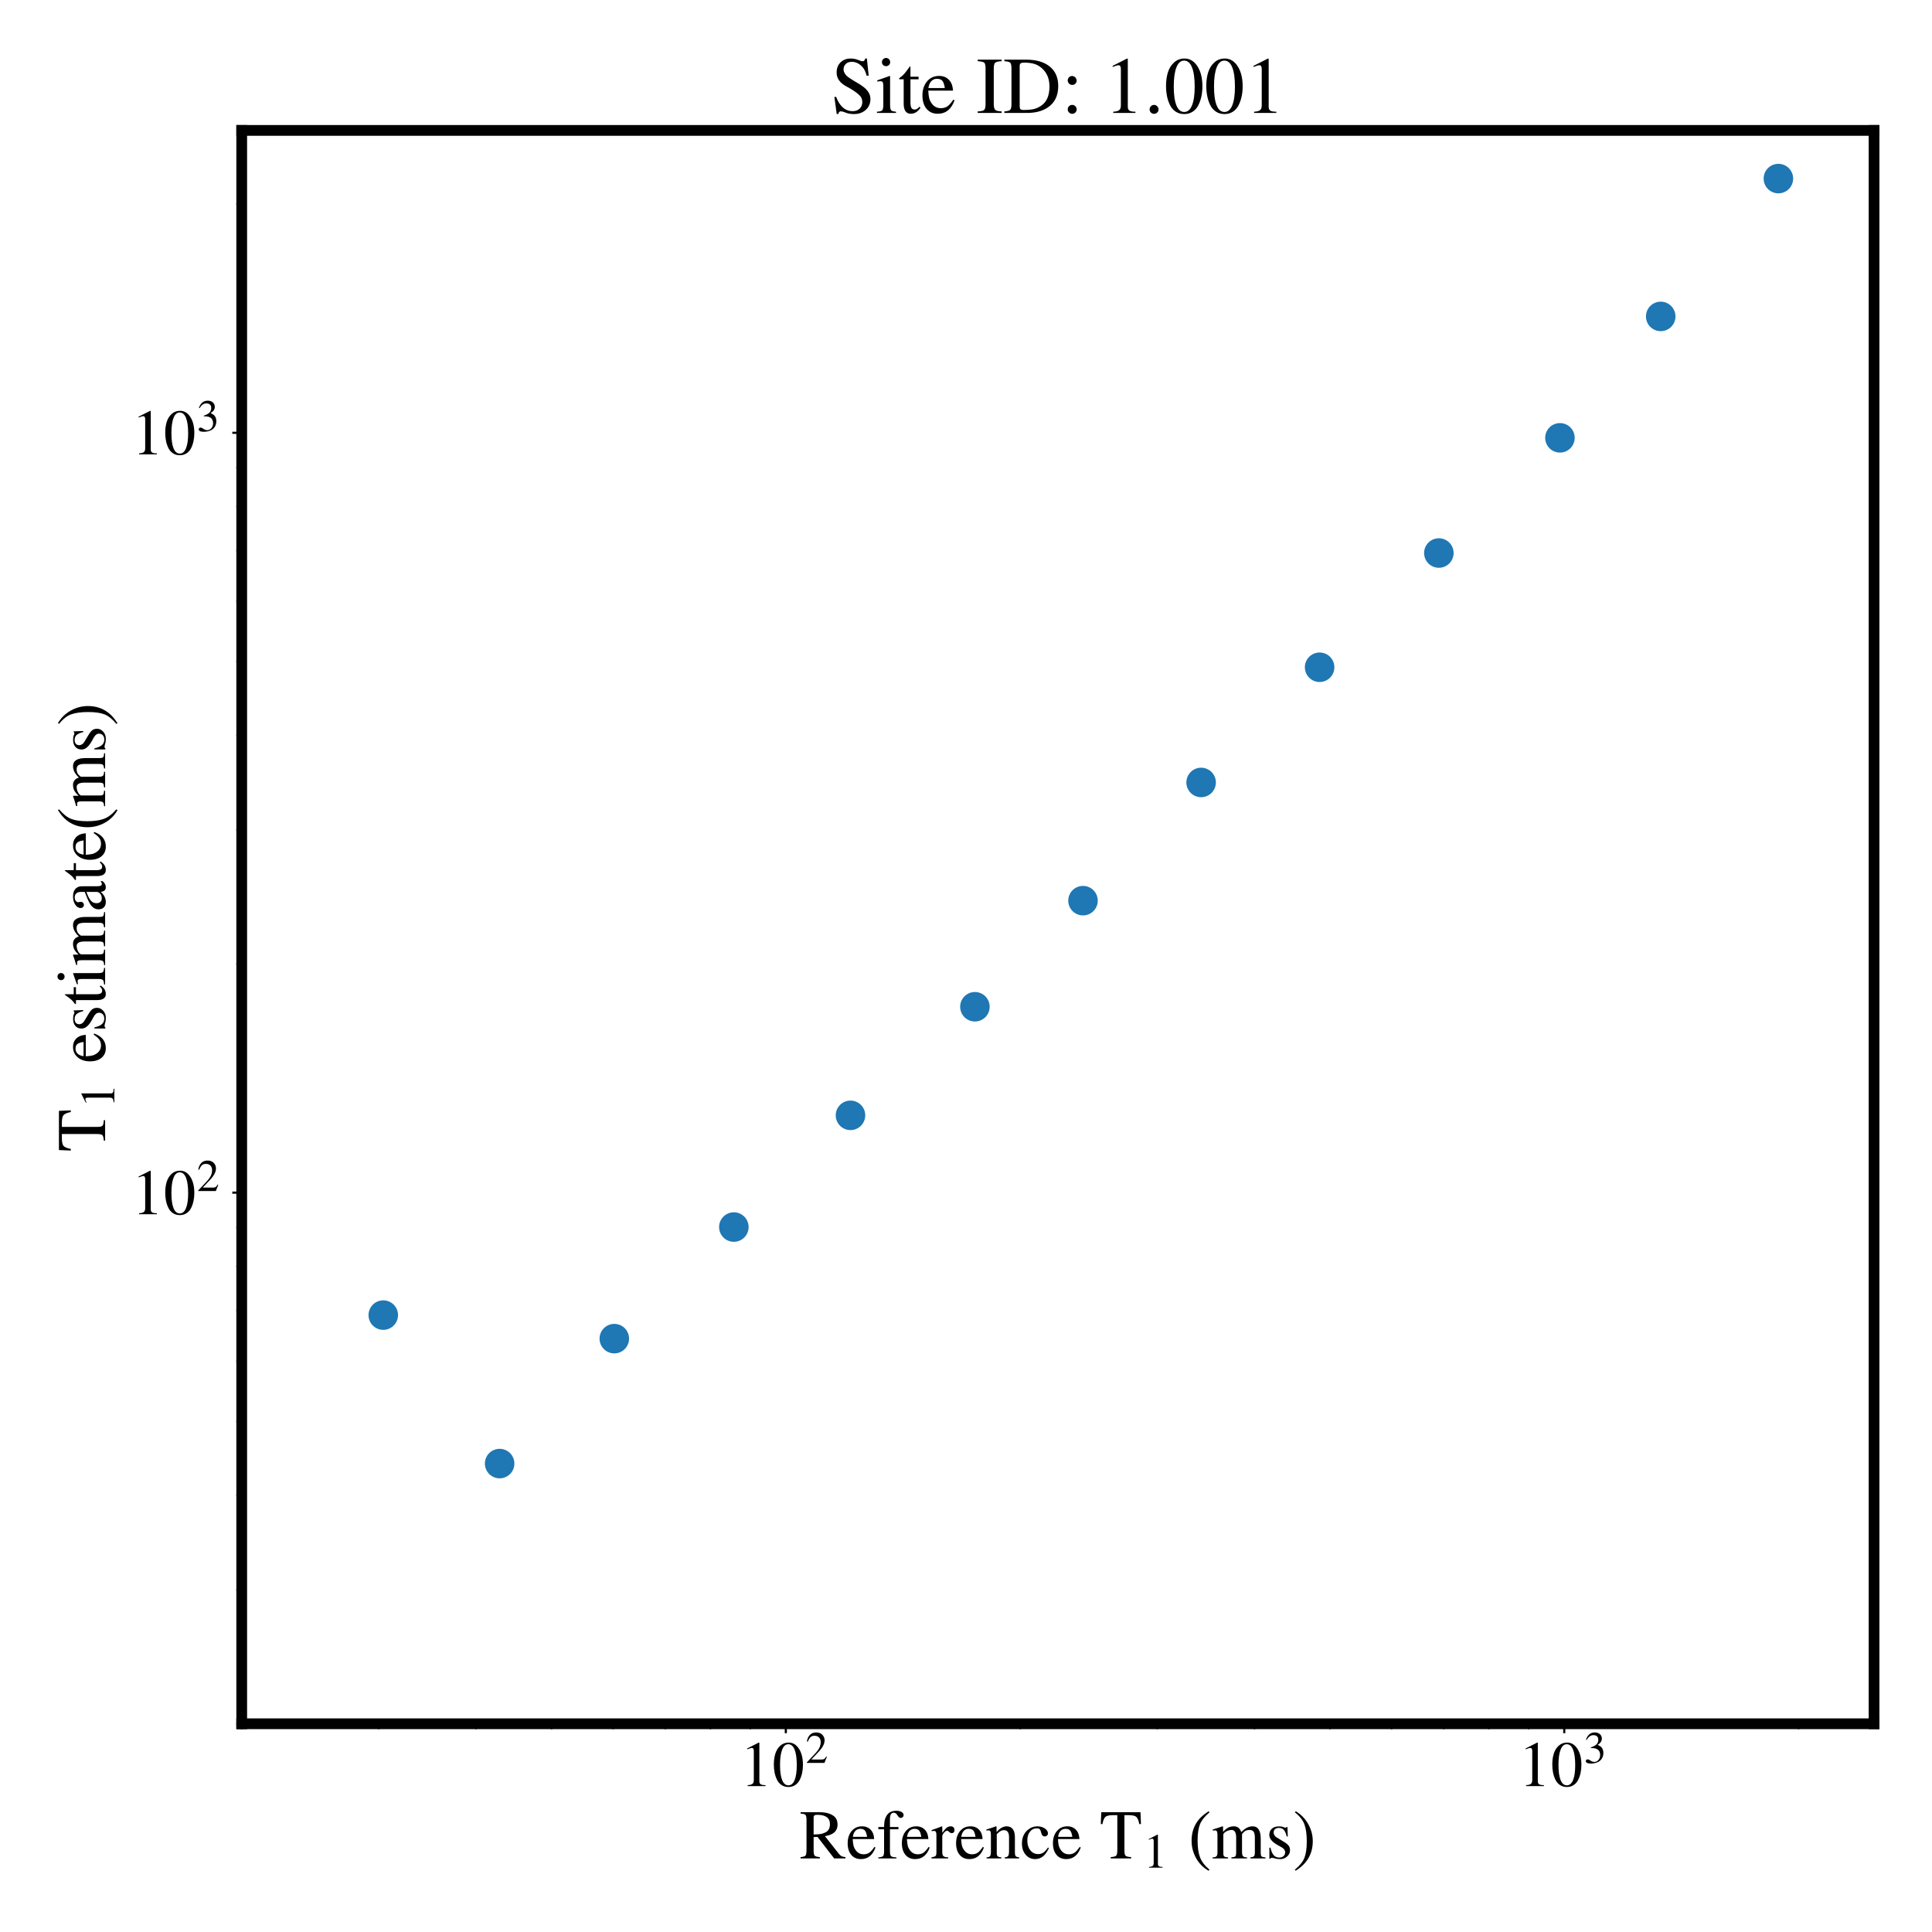
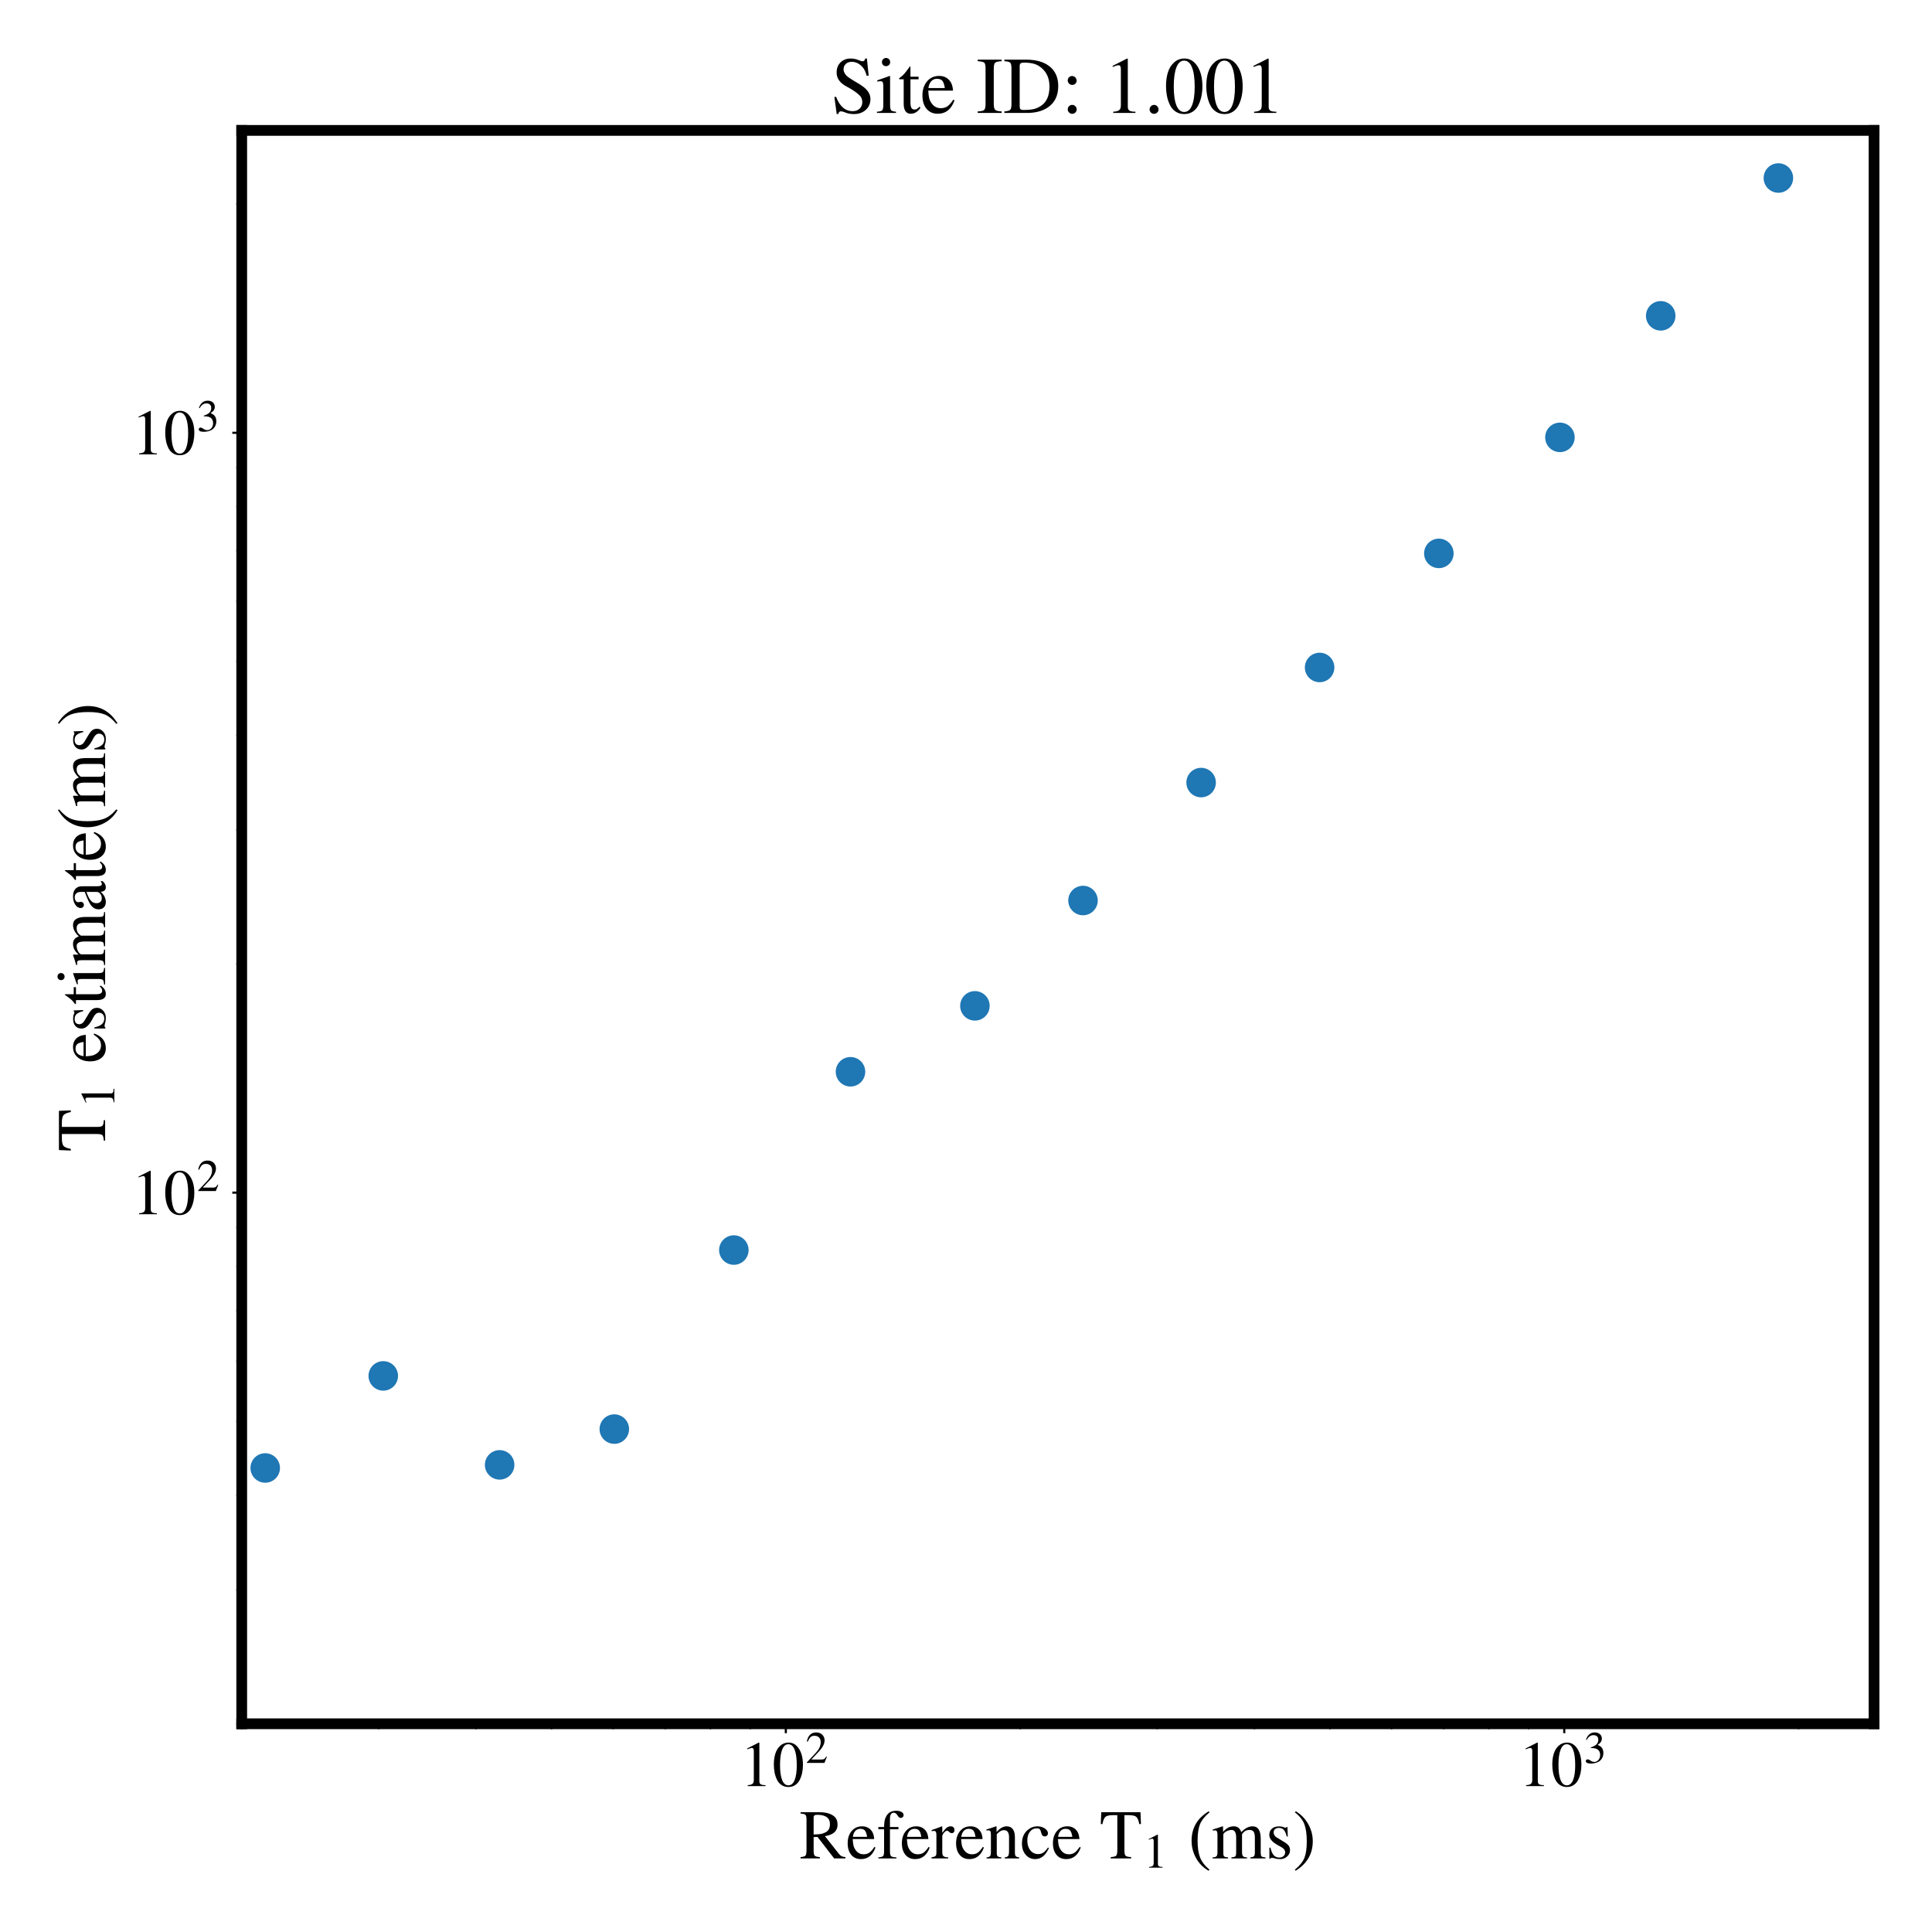
<svg xmlns="http://www.w3.org/2000/svg" xmlns:xlink="http://www.w3.org/1999/xlink" height="720pt" version="1.1" viewBox="0 0 720 720" width="720pt">
  <defs>
    <style type="text/css">*{stroke-linecap:butt;stroke-linejoin:round;}</style>
  </defs>
  <g id="figure_1">
    <g id="patch_1">
      <path d="M 0 720  L 720 720  L 720 0  L 0 0  z " style="fill:#ffffff;" />
    </g>
    <g id="axes_1">
      <g id="patch_2">
        <path d="M 90.08 642.4  L 698.4 642.4  L 698.4 48.6  L 90.08 48.6  z " style="fill:#ffffff;" />
      </g>
      <g id="matplotlib.axis_1">
        <g id="xtick_1">
          <g id="line2d_1">
            <defs>
-               <path d="M 0 0  L 0 3.5  " id="m599df8dd12" style="stroke:#000000;stroke-width:0.8;" />
-             </defs>
-             <g>
-               <use style="stroke:#000000;stroke-width:0.8;" x="292.853" xlink:href="#m599df8dd12" y="642.4" />
+               <path d="M 0 0  L 0 3.5  " id="mcc224c90b9" style="stroke:#000000;stroke-width:0.8;" />
+             </defs>
+             <g>
+               <use style="stroke:#000000;stroke-width:0.8;" x="292.853" xlink:href="#mcc224c90b9" y="642.4" />
            </g>
          </g>
          <g id="text_1">
            <g transform="translate(275.8133 665.7912)scale(0.24 -0.24)">
              <defs>
                <path d="M 39.406 0  L 11.797 0  L 11.797 1.5  Q 17.297 1.797 19.297 3.547  Q 21.297 5.297 21.297 9.5  L 21.297 54.406  Q 21.297 59.297 18.297 59.297  Q 16.906 59.297 13.797 58.094  L 11.094 57.094  L 11.094 58.5  L 29 67.594  L 29.906 67.297  L 29.906 7.594  Q 29.906 4.297 31.906 2.891  Q 33.906 1.5 39.406 1.5  z " id="STIXGeneral-Regular-49" />
                <path d="M 47.594 33  Q 47.594 26.297 46.297 20.344  Q 45 14.406 42.453 9.406  Q 39.906 4.406 35.406 1.5  Q 30.906 -1.406 25 -1.406  Q 18.906 -1.406 14.297 1.688  Q 9.703 4.797 7.203 10  Q 4.703 15.203 3.547 21.094  Q 2.406 27 2.406 33.594  Q 2.406 42.906 4.703 50.344  Q 7 57.797 12.344 62.688  Q 17.703 67.594 25.406 67.594  Q 35.203 67.594 41.391 58  Q 47.594 48.406 47.594 33  z M 38 32.5  Q 38 48.297 34.641 56.641  Q 31.297 65 24.797 65  Q 18.594 65 15.297 56.594  Q 12 48.203 12 32.906  Q 12 17.5 15.297 9.344  Q 18.594 1.203 25 1.203  Q 31.297 1.203 34.641 9.344  Q 38 17.5 38 32.5  z " id="STIXGeneral-Regular-48" />
                <path d="M 47.406 13.703  L 42 0  L 2.906 0  L 2.906 1.203  L 20.703 20.094  Q 27.703 27.406 30.703 33.5  Q 33.703 39.594 33.703 46.094  Q 33.703 52.797 30 56.5  Q 26.297 60.203 19.797 60.203  Q 14.406 60.203 11.25 57.391  Q 8.094 54.594 5.094 47.203  L 3 47.703  Q 4.703 57 9.844 62.297  Q 15 67.594 23.797 67.594  Q 32.094 67.594 37.188 62.594  Q 42.297 57.594 42.297 50  Q 42.297 38.703 29.5 25.203  L 13 7.594  L 36.406 7.594  Q 39.703 7.594 41.641 8.891  Q 43.594 10.203 46 14.297  z " id="STIXGeneral-Regular-50" />
              </defs>
              <use transform="translate(0 0.684375)" xlink:href="#STIXGeneral-Regular-49" />
              <use transform="translate(49.99999 0.684375)" xlink:href="#STIXGeneral-Regular-48" />
              <use transform="translate(101.575 36.68438)scale(0.7)" xlink:href="#STIXGeneral-Regular-50" />
            </g>
          </g>
        </g>
        <g id="xtick_2">
          <g id="line2d_2">
            <g>
-               <use style="stroke:#000000;stroke-width:0.8;" x="582.956" xlink:href="#m599df8dd12" y="642.4" />
+               <use style="stroke:#000000;stroke-width:0.8;" x="582.956" xlink:href="#mcc224c90b9" y="642.4" />
            </g>
          </g>
          <g id="text_2">
            <g transform="translate(565.9164 665.7912)scale(0.24 -0.24)">
              <defs>
                <path d="M 6.094 51  L 4.5 51.406  Q 6.797 58.906 11.688 63.25  Q 16.594 67.594 24.094 67.594  Q 31.094 67.594 35.391 63.797  Q 39.703 60 39.703 53.906  Q 39.703 45.703 30.406 40.094  Q 35.906 37.703 38.703 34.797  Q 43.094 29.906 43.094 21.906  Q 43.094 13.906 38.5 7.906  Q 35.094 3.297 28.75 0.938  Q 22.406 -1.406 15.297 -1.406  Q 4.094 -1.406 4.094 4.297  Q 4.094 5.906 5.297 6.906  Q 6.5 7.906 8.203 7.906  Q 10.703 7.906 14.297 5.297  Q 18.703 2.203 22.906 2.203  Q 28.406 2.203 32.156 6.641  Q 35.906 11.094 35.906 17.5  Q 35.906 29 25.5 32  Q 22.406 33 15.297 33  L 15.297 34.406  Q 20.906 36.297 23.703 38  Q 31.797 42.594 31.797 51.406  Q 31.797 56.406 28.938 59  Q 26.094 61.594 21 61.594  Q 12 61.594 6.094 51  z " id="STIXGeneral-Regular-51" />
              </defs>
              <use transform="translate(0 0.684375)" xlink:href="#STIXGeneral-Regular-49" />
              <use transform="translate(49.99999 0.684375)" xlink:href="#STIXGeneral-Regular-48" />
              <use transform="translate(101.575 36.68438)scale(0.7)" xlink:href="#STIXGeneral-Regular-51" />
            </g>
          </g>
        </g>
        <g id="xtick_3">
          <g id="line2d_3">
            <defs>
-               <path d="M 0 0  L 0 2  " id="mc396e5f6d6" style="stroke:#000000;stroke-width:0.6;" />
-             </defs>
-             <g>
-               <use style="stroke:#000000;stroke-width:0.6;" x="90.08" xlink:href="#mc396e5f6d6" y="642.4" />
+               <path d="M 0 0  L 0 2  " id="mf7ccb0bb14" style="stroke:#000000;stroke-width:0.6;" />
+             </defs>
+             <g>
+               <use style="stroke:#000000;stroke-width:0.6;" x="90.08" xlink:href="#mf7ccb0bb14" y="642.4" />
            </g>
          </g>
        </g>
        <g id="xtick_4">
          <g id="line2d_4">
            <g>
-               <use style="stroke:#000000;stroke-width:0.6;" x="141.165" xlink:href="#mc396e5f6d6" y="642.4" />
+               <use style="stroke:#000000;stroke-width:0.6;" x="141.165" xlink:href="#mf7ccb0bb14" y="642.4" />
            </g>
          </g>
        </g>
        <g id="xtick_5">
          <g id="line2d_5">
            <g>
-               <use style="stroke:#000000;stroke-width:0.6;" x="177.41" xlink:href="#mc396e5f6d6" y="642.4" />
+               <use style="stroke:#000000;stroke-width:0.6;" x="177.41" xlink:href="#mf7ccb0bb14" y="642.4" />
            </g>
          </g>
        </g>
        <g id="xtick_6">
          <g id="line2d_6">
            <g>
-               <use style="stroke:#000000;stroke-width:0.6;" x="205.524" xlink:href="#mc396e5f6d6" y="642.4" />
+               <use style="stroke:#000000;stroke-width:0.6;" x="205.524" xlink:href="#mf7ccb0bb14" y="642.4" />
            </g>
          </g>
        </g>
        <g id="xtick_7">
          <g id="line2d_7">
            <g>
-               <use style="stroke:#000000;stroke-width:0.6;" x="228.494" xlink:href="#mc396e5f6d6" y="642.4" />
+               <use style="stroke:#000000;stroke-width:0.6;" x="228.494" xlink:href="#mf7ccb0bb14" y="642.4" />
            </g>
          </g>
        </g>
        <g id="xtick_8">
          <g id="line2d_8">
            <g>
-               <use style="stroke:#000000;stroke-width:0.6;" x="247.916" xlink:href="#mc396e5f6d6" y="642.4" />
+               <use style="stroke:#000000;stroke-width:0.6;" x="247.916" xlink:href="#mf7ccb0bb14" y="642.4" />
            </g>
          </g>
        </g>
        <g id="xtick_9">
          <g id="line2d_9">
            <g>
-               <use style="stroke:#000000;stroke-width:0.6;" x="264.739" xlink:href="#mc396e5f6d6" y="642.4" />
+               <use style="stroke:#000000;stroke-width:0.6;" x="264.739" xlink:href="#mf7ccb0bb14" y="642.4" />
            </g>
          </g>
        </g>
        <g id="xtick_10">
          <g id="line2d_10">
            <g>
-               <use style="stroke:#000000;stroke-width:0.6;" x="279.579" xlink:href="#mc396e5f6d6" y="642.4" />
+               <use style="stroke:#000000;stroke-width:0.6;" x="279.579" xlink:href="#mf7ccb0bb14" y="642.4" />
            </g>
          </g>
        </g>
        <g id="xtick_11">
          <g id="line2d_11">
            <g>
-               <use style="stroke:#000000;stroke-width:0.6;" x="380.183" xlink:href="#mc396e5f6d6" y="642.4" />
+               <use style="stroke:#000000;stroke-width:0.6;" x="380.183" xlink:href="#mf7ccb0bb14" y="642.4" />
            </g>
          </g>
        </g>
        <g id="xtick_12">
          <g id="line2d_12">
            <g>
-               <use style="stroke:#000000;stroke-width:0.6;" x="431.268" xlink:href="#mc396e5f6d6" y="642.4" />
+               <use style="stroke:#000000;stroke-width:0.6;" x="431.268" xlink:href="#mf7ccb0bb14" y="642.4" />
            </g>
          </g>
        </g>
        <g id="xtick_13">
          <g id="line2d_13">
            <g>
-               <use style="stroke:#000000;stroke-width:0.6;" x="467.513" xlink:href="#mc396e5f6d6" y="642.4" />
+               <use style="stroke:#000000;stroke-width:0.6;" x="467.513" xlink:href="#mf7ccb0bb14" y="642.4" />
            </g>
          </g>
        </g>
        <g id="xtick_14">
          <g id="line2d_14">
            <g>
-               <use style="stroke:#000000;stroke-width:0.6;" x="495.627" xlink:href="#mc396e5f6d6" y="642.4" />
+               <use style="stroke:#000000;stroke-width:0.6;" x="495.627" xlink:href="#mf7ccb0bb14" y="642.4" />
            </g>
          </g>
        </g>
        <g id="xtick_15">
          <g id="line2d_15">
            <g>
-               <use style="stroke:#000000;stroke-width:0.6;" x="518.597" xlink:href="#mc396e5f6d6" y="642.4" />
+               <use style="stroke:#000000;stroke-width:0.6;" x="518.597" xlink:href="#mf7ccb0bb14" y="642.4" />
            </g>
          </g>
        </g>
        <g id="xtick_16">
          <g id="line2d_16">
            <g>
-               <use style="stroke:#000000;stroke-width:0.6;" x="538.019" xlink:href="#mc396e5f6d6" y="642.4" />
+               <use style="stroke:#000000;stroke-width:0.6;" x="538.019" xlink:href="#mf7ccb0bb14" y="642.4" />
            </g>
          </g>
        </g>
        <g id="xtick_17">
          <g id="line2d_17">
            <g>
-               <use style="stroke:#000000;stroke-width:0.6;" x="554.842" xlink:href="#mc396e5f6d6" y="642.4" />
+               <use style="stroke:#000000;stroke-width:0.6;" x="554.842" xlink:href="#mf7ccb0bb14" y="642.4" />
            </g>
          </g>
        </g>
        <g id="xtick_18">
          <g id="line2d_18">
            <g>
-               <use style="stroke:#000000;stroke-width:0.6;" x="569.682" xlink:href="#mc396e5f6d6" y="642.4" />
+               <use style="stroke:#000000;stroke-width:0.6;" x="569.682" xlink:href="#mf7ccb0bb14" y="642.4" />
            </g>
          </g>
        </g>
        <g id="xtick_19">
          <g id="line2d_19">
            <g>
-               <use style="stroke:#000000;stroke-width:0.6;" x="670.286" xlink:href="#mc396e5f6d6" y="642.4" />
+               <use style="stroke:#000000;stroke-width:0.6;" x="670.286" xlink:href="#mf7ccb0bb14" y="642.4" />
            </g>
          </g>
        </g>
        <g id="text_3">
          <g transform="translate(297.91 692.7572)scale(0.26 -0.26)">
            <defs>
              <path d="M 66 0  L 49.797 0  L 26 30.797  L 20.406 30.594  L 20.406 11.203  Q 20.406 5.5 21.953 3.891  Q 23.5 2.297 29.297 1.906  L 29.297 0  L 1.703 0  L 1.703 1.906  Q 7.406 2.406 8.797 4.094  Q 10.203 5.797 10.203 12.406  L 10.203 55.094  Q 10.203 60.703 8.797 62.297  Q 7.406 63.906 1.703 64.297  L 1.703 66.203  L 28.906 66.203  Q 42.594 66.203 49.797 60.297  Q 54.703 56.297 54.703 48.297  Q 54.703 34.703 36.594 31.906  L 56.594 6.594  Q 58.703 4 60.594 3.094  Q 62.5 2.203 66 1.906  z M 20.406 58.297  L 20.406 34.297  Q 27.594 34.406 31.094 35.094  Q 34.594 35.797 38.094 37.703  Q 43.797 40.906 43.797 49.094  Q 43.797 62.5 25.5 62.5  Q 22.797 62.5 21.594 61.641  Q 20.406 60.797 20.406 58.297  z " id="STIXGeneral-Regular-82" />
              <path d="M 40.797 16.406  L 42.406 15.703  Q 36.406 -1 21.5 -1  Q 12.703 -1 7.594 5.141  Q 2.5 11.297 2.5 21.703  Q 2.5 32.406 8.203 39.203  Q 13.906 46 23.203 46  Q 32.203 46 37.094 39.094  Q 40 35.094 40.5 27.703  L 9.703 27.703  Q 10.094 21.406 10.938 18.094  Q 11.797 14.797 14.297 11.406  Q 18.5 5.906 25.406 5.906  Q 30.297 5.906 33.641 8.297  Q 37 10.703 40.797 16.406  z M 9.906 30.906  L 30.297 30.906  Q 29.406 37.203 27.344 39.797  Q 25.297 42.406 20.5 42.406  Q 16.297 42.406 13.5 39.453  Q 10.703 36.5 9.906 30.906  z " id="STIXGeneral-Regular-101" />
              <path d="M 2.094 45  L 10.297 45  Q 10.406 51 11.094 54.344  Q 11.797 57.703 13.797 61.094  Q 18 68.297 27.906 68.297  Q 32.406 68.297 35.344 66.547  Q 38.297 64.797 38.297 62.094  Q 38.297 60.406 37.094 59.203  Q 35.906 58 34.094 58  Q 31.703 58 29.594 61.594  Q 27.203 65.5 24.297 65.5  Q 18.703 65.5 18.703 56.594  L 18.703 45  L 30.906 45  L 30.906 41.797  L 18.703 41.797  L 18.703 10.406  Q 18.703 4.797 20.297 3.25  Q 21.906 1.703 28 1.5  L 28 0  L 2 0  L 2 1.5  Q 7.406 1.797 8.844 3.344  Q 10.297 4.906 10.297 10.406  L 10.297 41.797  L 2.094 41.797  z " id="STIXGeneral-Regular-102" />
              <path d="M 16 45.797  L 16 36.594  Q 19.797 42 22.344 44  Q 24.906 46 28 46  Q 30.594 46 32.047 44.594  Q 33.5 43.203 33.5 40.703  Q 33.5 38.594 32.453 37.391  Q 31.406 36.203 29.594 36.203  Q 27.703 36.203 25.594 38.203  Q 24 39.703 23 39.703  Q 20.906 39.703 18.453 36.797  Q 16 33.906 16 31.5  L 16 9  Q 16 4.703 17.703 3.203  Q 19.406 1.703 24.5 1.5  L 24.5 0  L 0.5 0  L 0.5 1.5  Q 5.297 2.406 6.438 3.5  Q 7.594 4.594 7.594 8.406  L 7.594 33.406  Q 7.594 36.703 6.844 38.047  Q 6.094 39.406 4.203 39.406  Q 2.594 39.406 0.703 39  L 0.703 40.594  Q 7 42.594 15.5 46  z " id="STIXGeneral-Regular-114" />
              <path d="M 48.5 0  L 27.703 0  L 27.797 1.5  Q 31.5 1.797 32.75 3.641  Q 34 5.5 34 10.5  L 34 30.406  Q 34 40.5 26.703 40.5  Q 24.203 40.5 22 39.297  Q 19.797 38.094 16.406 34.797  L 16.406 7.203  Q 16.406 4.203 17.75 3  Q 19.094 1.797 22.906 1.5  L 22.906 0  L 1.797 0  L 1.797 1.5  Q 5.594 1.797 6.797 3.344  Q 8 4.906 8 9.406  L 8 33.703  Q 8 37.406 7.297 38.797  Q 6.594 40.203 4.5 40.203  Q 2.5 40.203 1.594 39.797  L 1.594 41.5  Q 8.594 43.5 15.297 46  L 16.094 45.703  L 16.094 37.906  L 16.203 37.906  Q 23.297 46 30.594 46  Q 36.297 46 39.344 42  Q 42.406 38 42.406 30.594  L 42.406 8.5  Q 42.406 4.5 43.594 3.203  Q 44.797 1.906 48.5 1.5  z " id="STIXGeneral-Regular-110" />
              <path d="M 39.797 15.594  L 41.203 14.703  Q 36.906 6.297 33 3.203  Q 27.906 -1 21.5 -1  Q 13.203 -1 7.844 5.25  Q 2.5 11.5 2.5 21.203  Q 2.5 33.906 10.906 40.906  Q 17.094 46 24.406 46  Q 30.703 46 35.25 42.953  Q 39.797 39.906 39.797 35.703  Q 39.797 34 38.391 32.75  Q 37 31.5 35.094 31.5  Q 31.594 31.5 30.297 36.094  L 29.703 38.297  Q 28.906 41.094 27.703 42.094  Q 26.5 43.094 23.797 43.094  Q 17.703 43.094 13.953 38.297  Q 10.203 33.5 10.203 25.703  Q 10.203 17.094 14.5 11.641  Q 18.797 6.203 25.703 6.203  Q 30 6.203 33.094 8.25  Q 36.203 10.297 39.797 15.594  z " id="STIXGeneral-Regular-99" />
              <path id="STIXGeneral-Regular-32" />
              <path d="M 59.297 49.203  L 56.906 49.203  Q 55.297 57.406 52.391 59.703  Q 49.5 62 41.5 62  L 35.594 62  L 35.594 11.094  Q 35.594 5.406 37.297 3.797  Q 39 2.203 45.203 1.906  L 45.203 0  L 16 0  L 16 1.906  Q 22.297 2.297 23.844 4  Q 25.406 5.703 25.406 12.297  L 25.406 62  L 19.406 62  Q 11.297 62 8.438 59.641  Q 5.594 57.297 4.094 49.203  L 1.703 49.203  L 2.406 66.203  L 58.594 66.203  z " id="STIXGeneral-Regular-84" />
              <path d="M 30.406 -16.094  L 29.203 -17.703  Q 17.594 -11.094 11.188 0.5  Q 4.797 12.094 4.797 25.203  Q 4.797 52.906 29.5 67.594  L 30.406 66  Q 20.203 57.297 16.797 48.844  Q 13.406 40.406 13.406 25.5  Q 13.406 10.703 16.906 1.5  Q 20.406 -7.703 30.406 -16.094  z " id="STIXGeneral-Regular-40" />
              <path d="M 77.5 0  L 55.703 0  L 55.703 1.5  Q 59.906 1.906 61.047 3.25  Q 62.203 4.594 62.203 9  L 62.203 29.594  Q 62.203 35.594 60.453 38.188  Q 58.703 40.797 54.5 40.797  Q 51 40.797 48.547 39.391  Q 46.094 38 43.797 34.703  L 43.797 9.5  Q 43.797 4.703 45.25 3.141  Q 46.703 1.594 51 1.5  L 51 0  L 28.594 0  L 28.594 1.5  Q 33 1.797 34.203 2.938  Q 35.406 4.094 35.406 8.594  L 35.406 29.703  Q 35.406 40.797 28.906 40.797  Q 26.094 40.797 22.938 39.547  Q 19.797 38.297 18.297 36.5  Q 17 35 17 34.797  L 17 7  Q 17 3.797 18.391 2.75  Q 19.797 1.703 23.797 1.5  L 23.797 0  L 1.594 0  L 1.594 1.5  Q 5.797 1.594 7.188 3.047  Q 8.594 4.5 8.594 8.797  L 8.594 33.594  Q 8.594 37.297 7.797 38.75  Q 7 40.203 5.094 40.203  Q 3.594 40.203 1.906 39.797  L 1.906 41.5  Q 8.703 43.406 15.797 46  L 16.594 45.703  L 16.594 38.297  L 16.797 38.297  Q 21.297 43 24.75 44.5  Q 28.203 46 32.094 46  Q 40 46 42.703 37.594  Q 50.5 46 59 46  Q 70.594 46 70.594 28  L 70.594 7.703  Q 70.594 4.406 71.594 3.156  Q 72.594 1.906 74.906 1.703  L 77.5 1.5  z " id="STIXGeneral-Regular-109" />
              <path d="M 15.594 30.094  L 26 23.797  Q 31 20.797 32.891 18.188  Q 34.797 15.594 34.797 11.5  Q 34.797 6.5 30.641 2.75  Q 26.5 -1 20.797 -1  Q 16.094 -1 13.5 -0.094  Q 10.797 0.797 8.906 0.797  Q 7.203 0.797 6.5 -0.406  L 5.203 -0.406  L 5.203 15.297  L 6.797 15.297  Q 8.406 8 11.406 4.594  Q 14.406 1.203 19.5 1.203  Q 23.203 1.203 25.5 3.297  Q 27.797 5.406 27.797 8.594  Q 27.797 13.203 22.5 16.094  L 17.094 19.094  Q 5.094 25.797 5.094 33.594  Q 5.094 39.406 8.844 42.656  Q 12.594 45.906 18.906 45.906  Q 23.297 45.906 25.594 44.797  Q 27.406 44 28.406 44  Q 29.094 44 30 45  L 31.094 45  L 31.594 31.406  L 30.094 31.406  Q 28.406 38.203 25.844 40.953  Q 23.297 43.703 18.797 43.703  Q 15.406 43.703 13.344 42  Q 11.297 40.297 11.297 36.906  Q 11.297 35.203 12.438 33.25  Q 13.594 31.297 15.594 30.094  z " id="STIXGeneral-Regular-115" />
              <path d="M 2.906 66  L 4.094 67.594  Q 15.5 60.797 22 49.188  Q 28.5 37.594 28.5 24.703  Q 28.5 -2.594 3.797 -17.703  L 2.906 -16.094  Q 13.203 -7.594 16.547 0.844  Q 19.906 9.297 19.906 24.406  Q 19.906 39.594 16.547 48.75  Q 13.203 57.906 2.906 66  z " id="STIXGeneral-Regular-41" />
            </defs>
            <use transform="translate(0 0.703125)" xlink:href="#STIXGeneral-Regular-82" />
            <use transform="translate(66.7 0.703125)" xlink:href="#STIXGeneral-Regular-101" />
            <use transform="translate(111.1 0.703125)" xlink:href="#STIXGeneral-Regular-102" />
            <use transform="translate(144.4 0.703125)" xlink:href="#STIXGeneral-Regular-101" />
            <use transform="translate(188.8 0.703125)" xlink:href="#STIXGeneral-Regular-114" />
            <use transform="translate(222.1 0.703125)" xlink:href="#STIXGeneral-Regular-101" />
            <use transform="translate(266.5 0.703125)" xlink:href="#STIXGeneral-Regular-110" />
            <use transform="translate(316.4999 0.703125)" xlink:href="#STIXGeneral-Regular-99" />
            <use transform="translate(360.8999 0.703125)" xlink:href="#STIXGeneral-Regular-101" />
            <use transform="translate(405.2999 0.703125)" xlink:href="#STIXGeneral-Regular-32" />
            <use transform="translate(430.2999 0.703125)" xlink:href="#STIXGeneral-Regular-84" />
            <use transform="translate(492.9432 -12.525)scale(0.7)" xlink:href="#STIXGeneral-Regular-49" />
            <use transform="translate(532.3525 0.703125)" xlink:href="#STIXGeneral-Regular-32" />
            <use transform="translate(557.3525 0.703125)" xlink:href="#STIXGeneral-Regular-40" />
            <use transform="translate(590.6525 0.703125)" xlink:href="#STIXGeneral-Regular-109" />
            <use transform="translate(668.4525 0.703125)" xlink:href="#STIXGeneral-Regular-115" />
            <use transform="translate(707.3525 0.703125)" xlink:href="#STIXGeneral-Regular-41" />
          </g>
        </g>
      </g>
      <g id="matplotlib.axis_2">
        <g id="ytick_1">
          <g id="line2d_20">
            <defs>
-               <path d="M 0 0  L -3.5 0  " id="m6a990d0ab0" style="stroke:#000000;stroke-width:0.8;" />
-             </defs>
-             <g>
-               <use style="stroke:#000000;stroke-width:0.8;" x="90.08" xlink:href="#m6a990d0ab0" y="444.467" />
+               <path d="M 0 0  L -3.5 0  " id="mb9e4af2da5" style="stroke:#000000;stroke-width:0.8;" />
+             </defs>
+             <g>
+               <use style="stroke:#000000;stroke-width:0.8;" x="90.08" xlink:href="#mb9e4af2da5" y="444.467" />
            </g>
          </g>
          <g id="text_4">
            <g transform="translate(49 452.6623)scale(0.24 -0.24)">
              <use transform="translate(0 0.684375)" xlink:href="#STIXGeneral-Regular-49" />
              <use transform="translate(49.99999 0.684375)" xlink:href="#STIXGeneral-Regular-48" />
              <use transform="translate(101.575 36.68438)scale(0.7)" xlink:href="#STIXGeneral-Regular-50" />
            </g>
          </g>
        </g>
        <g id="ytick_2">
          <g id="line2d_21">
            <g>
-               <use style="stroke:#000000;stroke-width:0.8;" x="90.08" xlink:href="#m6a990d0ab0" y="161.288" />
+               <use style="stroke:#000000;stroke-width:0.8;" x="90.08" xlink:href="#mb9e4af2da5" y="161.288" />
            </g>
          </g>
          <g id="text_5">
            <g transform="translate(49 169.4837)scale(0.24 -0.24)">
              <use transform="translate(0 0.684375)" xlink:href="#STIXGeneral-Regular-49" />
              <use transform="translate(49.99999 0.684375)" xlink:href="#STIXGeneral-Regular-48" />
              <use transform="translate(101.575 36.68438)scale(0.7)" xlink:href="#STIXGeneral-Regular-51" />
            </g>
          </g>
        </g>
        <g id="ytick_3">
          <g id="line2d_22">
            <defs>
-               <path d="M 0 0  L -2 0  " id="m26622891c8" style="stroke:#000000;stroke-width:0.6;" />
-             </defs>
-             <g>
-               <use style="stroke:#000000;stroke-width:0.6;" x="90.08" xlink:href="#m26622891c8" y="642.4" />
+               <path d="M 0 0  L -2 0  " id="mea88102402" style="stroke:#000000;stroke-width:0.6;" />
+             </defs>
+             <g>
+               <use style="stroke:#000000;stroke-width:0.6;" x="90.08" xlink:href="#mea88102402" y="642.4" />
            </g>
          </g>
        </g>
        <g id="ytick_4">
          <g id="line2d_23">
            <g>
-               <use style="stroke:#000000;stroke-width:0.6;" x="90.08" xlink:href="#m26622891c8" y="592.535" />
+               <use style="stroke:#000000;stroke-width:0.6;" x="90.08" xlink:href="#mea88102402" y="592.535" />
            </g>
          </g>
        </g>
        <g id="ytick_5">
          <g id="line2d_24">
            <g>
-               <use style="stroke:#000000;stroke-width:0.6;" x="90.08" xlink:href="#m26622891c8" y="557.155" />
+               <use style="stroke:#000000;stroke-width:0.6;" x="90.08" xlink:href="#mea88102402" y="557.155" />
            </g>
          </g>
        </g>
        <g id="ytick_6">
          <g id="line2d_25">
            <g>
-               <use style="stroke:#000000;stroke-width:0.6;" x="90.08" xlink:href="#m26622891c8" y="529.712" />
+               <use style="stroke:#000000;stroke-width:0.6;" x="90.08" xlink:href="#mea88102402" y="529.712" />
            </g>
          </g>
        </g>
        <g id="ytick_7">
          <g id="line2d_26">
            <g>
-               <use style="stroke:#000000;stroke-width:0.6;" x="90.08" xlink:href="#m26622891c8" y="507.289" />
+               <use style="stroke:#000000;stroke-width:0.6;" x="90.08" xlink:href="#mea88102402" y="507.289" />
            </g>
          </g>
        </g>
        <g id="ytick_8">
          <g id="line2d_27">
            <g>
-               <use style="stroke:#000000;stroke-width:0.6;" x="90.08" xlink:href="#m26622891c8" y="488.332" />
+               <use style="stroke:#000000;stroke-width:0.6;" x="90.08" xlink:href="#mea88102402" y="488.332" />
            </g>
          </g>
        </g>
        <g id="ytick_9">
          <g id="line2d_28">
            <g>
-               <use style="stroke:#000000;stroke-width:0.6;" x="90.08" xlink:href="#m26622891c8" y="471.91" />
+               <use style="stroke:#000000;stroke-width:0.6;" x="90.08" xlink:href="#mea88102402" y="471.91" />
            </g>
          </g>
        </g>
        <g id="ytick_10">
          <g id="line2d_29">
            <g>
-               <use style="stroke:#000000;stroke-width:0.6;" x="90.08" xlink:href="#m26622891c8" y="457.424" />
+               <use style="stroke:#000000;stroke-width:0.6;" x="90.08" xlink:href="#mea88102402" y="457.424" />
            </g>
          </g>
        </g>
        <g id="ytick_11">
          <g id="line2d_30">
            <g>
-               <use style="stroke:#000000;stroke-width:0.6;" x="90.08" xlink:href="#m26622891c8" y="359.221" />
+               <use style="stroke:#000000;stroke-width:0.6;" x="90.08" xlink:href="#mea88102402" y="359.221" />
            </g>
          </g>
        </g>
        <g id="ytick_12">
          <g id="line2d_31">
            <g>
-               <use style="stroke:#000000;stroke-width:0.6;" x="90.08" xlink:href="#m26622891c8" y="309.356" />
+               <use style="stroke:#000000;stroke-width:0.6;" x="90.08" xlink:href="#mea88102402" y="309.356" />
            </g>
          </g>
        </g>
        <g id="ytick_13">
          <g id="line2d_32">
            <g>
-               <use style="stroke:#000000;stroke-width:0.6;" x="90.08" xlink:href="#m26622891c8" y="273.976" />
+               <use style="stroke:#000000;stroke-width:0.6;" x="90.08" xlink:href="#mea88102402" y="273.976" />
            </g>
          </g>
        </g>
        <g id="ytick_14">
          <g id="line2d_33">
            <g>
-               <use style="stroke:#000000;stroke-width:0.6;" x="90.08" xlink:href="#m26622891c8" y="246.533" />
+               <use style="stroke:#000000;stroke-width:0.6;" x="90.08" xlink:href="#mea88102402" y="246.533" />
            </g>
          </g>
        </g>
        <g id="ytick_15">
          <g id="line2d_34">
            <g>
-               <use style="stroke:#000000;stroke-width:0.6;" x="90.08" xlink:href="#m26622891c8" y="224.111" />
+               <use style="stroke:#000000;stroke-width:0.6;" x="90.08" xlink:href="#mea88102402" y="224.111" />
            </g>
          </g>
        </g>
        <g id="ytick_16">
          <g id="line2d_35">
            <g>
-               <use style="stroke:#000000;stroke-width:0.6;" x="90.08" xlink:href="#m26622891c8" y="205.153" />
+               <use style="stroke:#000000;stroke-width:0.6;" x="90.08" xlink:href="#mea88102402" y="205.153" />
            </g>
          </g>
        </g>
        <g id="ytick_17">
          <g id="line2d_36">
            <g>
-               <use style="stroke:#000000;stroke-width:0.6;" x="90.08" xlink:href="#m26622891c8" y="188.731" />
+               <use style="stroke:#000000;stroke-width:0.6;" x="90.08" xlink:href="#mea88102402" y="188.731" />
            </g>
          </g>
        </g>
        <g id="ytick_18">
          <g id="line2d_37">
            <g>
-               <use style="stroke:#000000;stroke-width:0.6;" x="90.08" xlink:href="#m26622891c8" y="174.246" />
+               <use style="stroke:#000000;stroke-width:0.6;" x="90.08" xlink:href="#mea88102402" y="174.246" />
            </g>
          </g>
        </g>
        <g id="ytick_19">
          <g id="line2d_38">
            <g>
-               <use style="stroke:#000000;stroke-width:0.6;" x="90.08" xlink:href="#m26622891c8" y="76.043" />
+               <use style="stroke:#000000;stroke-width:0.6;" x="90.08" xlink:href="#mea88102402" y="76.043" />
            </g>
          </g>
        </g>
        <g id="text_6">
          <g transform="translate(39.35719 429.22)rotate(-90)scale(0.26 -0.26)">
            <defs>
              <path d="M 26.594 7.703  L 27.906 6.594  Q 23.094 -1 15.797 -1  Q 7 -1 7 11.703  L 7 41.797  L 1.703 41.797  Q 1.297 42.094 1.297 42.5  Q 1.297 43.297 3 44.406  Q 6.797 46.594 12.703 55.094  Q 12.906 55.406 13.656 56.344  Q 14.406 57.297 14.703 57.906  Q 15.406 57.906 15.406 56.594  L 15.406 45  L 25.5 45  L 25.5 41.797  L 15.406 41.797  L 15.406 13.203  Q 15.406 8.406 16.594 6.297  Q 17.797 4.203 20.594 4.203  Q 23.594 4.203 26.594 7.703  z " id="STIXGeneral-Regular-116" />
              <path d="M 18 63.203  Q 18 61 16.5 59.547  Q 15 58.094 12.797 58.094  Q 10.703 58.094 9.25 59.547  Q 7.797 61 7.797 63.203  Q 7.797 65.297 9.297 66.797  Q 10.797 68.297 12.906 68.297  Q 15.094 68.297 16.547 66.797  Q 18 65.297 18 63.203  z M 25.297 0  L 1.594 0  L 1.594 1.5  Q 6.797 1.797 8.141 3.297  Q 9.5 4.797 9.5 10.406  L 9.5 33.094  Q 9.5 36.594 8.797 38  Q 8.094 39.406 6.203 39.406  Q 3.797 39.406 2 38.906  L 2 40.5  L 17.5 46  L 17.906 45.594  L 17.906 10.5  Q 17.906 4.906 19.156 3.406  Q 20.406 1.906 25.297 1.5  z " id="STIXGeneral-Regular-105" />
              <path d="M 44.203 6.594  L 44.203 3.797  Q 40.406 -1 35.203 -1  Q 29.5 -1 28.797 6.297  L 28.703 6.297  Q 22.297 -1 14.203 -1  Q 9.5 -1 6.594 1.75  Q 3.703 4.5 3.703 9.406  Q 3.703 16.406 10.703 21.094  Q 15.5 24.297 28.703 29.203  L 28.703 34.594  Q 28.703 39.094 26.547 41.344  Q 24.406 43.594 20.906 43.594  Q 17.906 43.594 15.906 42.141  Q 13.906 40.703 13.906 38.703  Q 13.906 37.797 14.203 36.688  Q 14.5 35.594 14.5 34.5  Q 14.5 33 13.141 31.703  Q 11.797 30.406 9.906 30.406  Q 8.203 30.406 6.891 31.703  Q 5.594 33 5.594 35  Q 5.594 39.797 10.703 43  Q 15.406 46 22.203 46  Q 30.297 46 34 41.5  Q 35.797 39.406 36.297 37.25  Q 36.797 35.094 36.797 30.406  L 36.797 11.297  Q 36.797 4.703 39.906 4.703  Q 41.906 4.703 44.203 6.594  z M 28.703 12.703  L 28.703 26.797  Q 19.5 23.594 15.906 20.203  Q 12.5 17.094 12.5 12.5  Q 12.5 8.703 14.391 6.75  Q 16.297 4.797 19.406 4.797  Q 22.703 4.797 25.203 6.406  Q 27.297 7.906 28 9.203  Q 28.703 10.5 28.703 12.703  z " id="STIXGeneral-Regular-97" />
            </defs>
            <use transform="translate(0 0.703125)" xlink:href="#STIXGeneral-Regular-84" />
            <use transform="translate(62.64327 -12.525)scale(0.7)" xlink:href="#STIXGeneral-Regular-49" />
            <use transform="translate(102.0526 0.703125)" xlink:href="#STIXGeneral-Regular-32" />
            <use transform="translate(127.0526 0.703125)" xlink:href="#STIXGeneral-Regular-101" />
            <use transform="translate(171.4526 0.703125)" xlink:href="#STIXGeneral-Regular-115" />
            <use transform="translate(210.3526 0.703125)" xlink:href="#STIXGeneral-Regular-116" />
            <use transform="translate(238.1526 0.703125)" xlink:href="#STIXGeneral-Regular-105" />
            <use transform="translate(265.9526 0.703125)" xlink:href="#STIXGeneral-Regular-109" />
            <use transform="translate(343.7526 0.703125)" xlink:href="#STIXGeneral-Regular-97" />
            <use transform="translate(388.1526 0.703125)" xlink:href="#STIXGeneral-Regular-116" />
            <use transform="translate(415.9526 0.703125)" xlink:href="#STIXGeneral-Regular-101" />
            <use transform="translate(460.3525 0.703125)" xlink:href="#STIXGeneral-Regular-40" />
            <use transform="translate(493.6525 0.703125)" xlink:href="#STIXGeneral-Regular-109" />
            <use transform="translate(571.4525 0.703125)" xlink:href="#STIXGeneral-Regular-115" />
            <use transform="translate(610.3525 0.703125)" xlink:href="#STIXGeneral-Regular-41" />
          </g>
        </g>
      </g>
      <g id="line2d_39">
        <defs>
-           <path d="M 0 5  C 1.326 5 2.598 4.473 3.536 3.536  C 4.473 2.598 5 1.326 5 0  C 5 -1.326 4.473 -2.598 3.536 -3.536  C 2.598 -4.473 1.326 -5 0 -5  C -1.326 -5 -2.598 -4.473 -3.536 -3.536  C -4.473 -2.598 -5 -1.326 -5 0  C -5 1.326 -4.473 2.598 -3.536 3.536  C -2.598 4.473 -1.326 5 0 5  z " id="mb1cc18e681" style="stroke:#1f77b4;" />
+           <path d="M 0 5  C 1.326 5 2.598 4.473 3.536 3.536  C 4.473 2.598 5 1.326 5 0  C 5 -1.326 4.473 -2.598 3.536 -3.536  C 2.598 -4.473 1.326 -5 0 -5  C -1.326 -5 -2.598 -4.473 -3.536 -3.536  C -4.473 -2.598 -5 -1.326 -5 0  C -5 1.326 -4.473 2.598 -3.536 3.536  C -2.598 4.473 -1.326 5 0 5  z " id="m87a3a742cf" style="stroke:#1f77b4;" />
        </defs>
-         <g clip-path="url(#p40eddb15cd)">
-           <use style="fill:#1f77b4;stroke:#1f77b4;" x="662.756" xlink:href="#mb1cc18e681" y="66.552" />
-           <use style="fill:#1f77b4;stroke:#1f77b4;" x="618.901" xlink:href="#mb1cc18e681" y="117.921" />
-           <use style="fill:#1f77b4;stroke:#1f77b4;" x="581.342" xlink:href="#mb1cc18e681" y="163.166" />
-           <use style="fill:#1f77b4;stroke:#1f77b4;" x="536.221" xlink:href="#mb1cc18e681" y="206.097" />
-           <use style="fill:#1f77b4;stroke:#1f77b4;" x="491.781" xlink:href="#mb1cc18e681" y="248.667" />
-           <use style="fill:#1f77b4;stroke:#1f77b4;" x="447.621" xlink:href="#mb1cc18e681" y="291.599" />
-           <use style="fill:#1f77b4;stroke:#1f77b4;" x="403.604" xlink:href="#mb1cc18e681" y="335.651" />
-           <use style="fill:#1f77b4;stroke:#1f77b4;" x="363.323" xlink:href="#mb1cc18e681" y="375.188" />
-           <use style="fill:#1f77b4;stroke:#1f77b4;" x="316.953" xlink:href="#mb1cc18e681" y="415.654" />
-           <use style="fill:#1f77b4;stroke:#1f77b4;" x="273.484" xlink:href="#mb1cc18e681" y="457.288" />
-           <use style="fill:#1f77b4;stroke:#1f77b4;" x="228.935" xlink:href="#mb1cc18e681" y="498.873" />
-           <use style="fill:#1f77b4;stroke:#1f77b4;" x="186.199" xlink:href="#mb1cc18e681" y="545.433" />
-           <use style="fill:#1f77b4;stroke:#1f77b4;" x="142.833" xlink:href="#mb1cc18e681" y="490.101" />
-           <use style="fill:#1f77b4;stroke:#1f77b4;" x="98.84" xlink:href="#mb1cc18e681" y="739.244" />
+         <g clip-path="url(#p3495e344ee)">
+           <use style="fill:#1f77b4;stroke:#1f77b4;" x="662.756" xlink:href="#m87a3a742cf" y="66.343" />
+           <use style="fill:#1f77b4;stroke:#1f77b4;" x="618.901" xlink:href="#m87a3a742cf" y="117.701" />
+           <use style="fill:#1f77b4;stroke:#1f77b4;" x="581.342" xlink:href="#m87a3a742cf" y="162.992" />
+           <use style="fill:#1f77b4;stroke:#1f77b4;" x="536.221" xlink:href="#m87a3a742cf" y="206.236" />
+           <use style="fill:#1f77b4;stroke:#1f77b4;" x="491.781" xlink:href="#m87a3a742cf" y="248.746" />
+           <use style="fill:#1f77b4;stroke:#1f77b4;" x="447.621" xlink:href="#m87a3a742cf" y="291.639" />
+           <use style="fill:#1f77b4;stroke:#1f77b4;" x="403.604" xlink:href="#m87a3a742cf" y="335.597" />
+           <use style="fill:#1f77b4;stroke:#1f77b4;" x="363.323" xlink:href="#m87a3a742cf" y="374.85" />
+           <use style="fill:#1f77b4;stroke:#1f77b4;" x="316.953" xlink:href="#m87a3a742cf" y="399.416" />
+           <use style="fill:#1f77b4;stroke:#1f77b4;" x="273.484" xlink:href="#m87a3a742cf" y="465.855" />
+           <use style="fill:#1f77b4;stroke:#1f77b4;" x="228.935" xlink:href="#m87a3a742cf" y="532.581" />
+           <use style="fill:#1f77b4;stroke:#1f77b4;" x="186.199" xlink:href="#m87a3a742cf" y="545.911" />
+           <use style="fill:#1f77b4;stroke:#1f77b4;" x="142.833" xlink:href="#m87a3a742cf" y="512.757" />
+           <use style="fill:#1f77b4;stroke:#1f77b4;" x="98.84" xlink:href="#m87a3a742cf" y="547.072" />
        </g>
      </g>
      <g id="patch_3">
        <path d="M 90.08 642.4  L 90.08 48.6  " style="fill:none;stroke:#000000;stroke-linecap:square;stroke-linejoin:miter;stroke-width:4;" />
      </g>
      <g id="patch_4">
        <path d="M 698.4 642.4  L 698.4 48.6  " style="fill:none;stroke:#000000;stroke-linecap:square;stroke-linejoin:miter;stroke-width:4;" />
      </g>
      <g id="patch_5">
        <path d="M 90.08 642.4  L 698.4 642.4  " style="fill:none;stroke:#000000;stroke-linecap:square;stroke-linejoin:miter;stroke-width:4;" />
      </g>
      <g id="patch_6">
        <path d="M 90.08 48.6  L 698.4 48.6  " style="fill:none;stroke:#000000;stroke-linecap:square;stroke-linejoin:miter;stroke-width:4;" />
      </g>
      <g id="text_7">
        <g transform="translate(309.6564 42.08906)scale(0.3 -0.3)">
          <defs>
            <path d="M 46.906 46.297  L 44.406 46.297  Q 42.703 52.5 40.297 55.703  Q 34.203 63.5 25.797 63.5  Q 21.203 63.5 18.453 60.844  Q 15.703 58.203 15.703 54  Q 15.703 52 16.703 50.094  Q 17.703 48.203 18.844 46.844  Q 20 45.5 22.891 43.5  Q 25.797 41.5 27.594 40.453  Q 29.406 39.406 33.594 36.906  Q 41.703 32.203 45.391 27.547  Q 49.094 22.906 49.094 17.297  Q 49.094 9 43.297 3.797  Q 37.5 -1.406 28.703 -1.406  Q 22.203 -1.406 16.906 0.906  Q 14.297 2 12.203 2  Q 11 2 10.203 1.094  Q 9.406 0.203 9.406 -1.297  L 7.203 -1.297  L 4.297 19.906  L 6.5 19.906  Q 13.203 2.203 27.094 2.203  Q 32.406 2.203 35.703 5.344  Q 39 8.5 39 13.406  Q 39 18.094 36.094 21.297  Q 31.297 26.5 19.297 32.906  Q 7.094 39.406 7.094 50.094  Q 7.094 58.094 12 62.844  Q 16.906 67.594 24.5 67.594  Q 29.797 67.594 35 65.406  Q 37.703 64.203 39.406 64.203  Q 42 64.203 42.594 67.594  L 44.703 67.594  z " id="STIXGeneral-Regular-83" />
            <path d="M 31.5 0  L 1.797 0  L 1.797 1.906  Q 8.094 2.094 9.797 3.75  Q 11.5 5.406 11.5 11.203  L 11.5 55.094  Q 11.5 60.906 9.891 62.406  Q 8.297 63.906 1.797 64.297  L 1.797 66.203  L 31.5 66.203  L 31.5 64.297  Q 25.203 64 23.453 62.391  Q 21.703 60.797 21.703 55.094  L 21.703 11.203  Q 21.703 5.594 23.5 3.844  Q 25.297 2.094 31.5 1.906  z " id="STIXGeneral-Regular-73" />
            <path d="M 1.594 66.203  L 28.594 66.203  Q 48.094 66.203 58.594 57.094  Q 68.5 48.594 68.5 33.406  Q 68.5 15.094 54.906 6.406  Q 45 0 29.703 0  L 1.594 0  L 1.594 1.906  Q 7.406 2.297 8.906 3.938  Q 10.406 5.594 10.406 11.5  L 10.406 55  Q 10.406 60.797 8.906 62.344  Q 7.406 63.906 1.594 64.297  z M 20.594 58.297  L 20.594 8.406  Q 20.594 5.703 21.547 4.703  Q 22.5 3.703 25.406 3.703  Q 33.203 3.703 38 4.797  Q 42.797 5.906 47.203 8.906  Q 57.594 15.906 57.594 32.797  Q 57.594 47.297 48.094 55.594  Q 43.797 59.406 38.688 60.953  Q 33.594 62.5 25.906 62.5  Q 23 62.5 21.797 61.594  Q 20.594 60.703 20.594 58.297  z " id="STIXGeneral-Regular-68" />
            <path d="M 15.906 45.906  Q 19.203 42.594 19.203 40.297  Q 19.203 38 17.594 36.391  Q 16 34.797 13.703 34.797  Q 11.406 34.797 9.75 36.438  Q 8.094 38.094 8.094 40.297  Q 8.094 42.703 9.688 44.297  Q 11.297 45.906 13.703 45.906  Q 15.906 45.906 19.203 42.594  z M 19.203 4.406  Q 19.203 2.203 17.594 0.547  Q 16 -1.094 13.703 -1.094  Q 11.406 -1.094 9.75 0.547  Q 8.094 2.203 8.094 4.406  Q 8.094 6.797 9.688 8.391  Q 11.297 10 13.703 10  Q 15.906 10 17.547 8.344  Q 19.203 6.703 19.203 4.406  z " id="STIXGeneral-Regular-58" />
            <path d="M 18.094 4.297  Q 18.094 2.094 16.438 0.5  Q 14.797 -1.094 12.5 -1.094  Q 10.203 -1.094 8.594 0.5  Q 7 2.094 7 4.391  Q 7 6.703 8.641 8.344  Q 10.297 10 12.594 10  Q 14.797 10 16.438 8.297  Q 18.094 6.594 18.094 4.297  z " id="STIXGeneral-Regular-46" />
          </defs>
          <use xlink:href="#STIXGeneral-Regular-83" />
          <use x="55.6" xlink:href="#STIXGeneral-Regular-105" />
          <use x="83.4" xlink:href="#STIXGeneral-Regular-116" />
          <use x="111.2" xlink:href="#STIXGeneral-Regular-101" />
          <use x="155.6" xlink:href="#STIXGeneral-Regular-32" />
          <use x="180.6" xlink:href="#STIXGeneral-Regular-73" />
          <use x="213.9" xlink:href="#STIXGeneral-Regular-68" />
          <use x="286.1" xlink:href="#STIXGeneral-Regular-58" />
          <use x="313.9" xlink:href="#STIXGeneral-Regular-32" />
          <use x="338.9" xlink:href="#STIXGeneral-Regular-49" />
          <use x="388.9" xlink:href="#STIXGeneral-Regular-46" />
          <use x="413.9" xlink:href="#STIXGeneral-Regular-48" />
          <use x="463.9" xlink:href="#STIXGeneral-Regular-48" />
          <use x="513.9" xlink:href="#STIXGeneral-Regular-49" />
        </g>
      </g>
    </g>
  </g>
  <defs>
-     <clipPath id="p40eddb15cd">
+     <clipPath id="p3495e344ee">
      <rect height="593.8" width="608.32" x="90.08" y="48.6" />
    </clipPath>
  </defs>
</svg>
